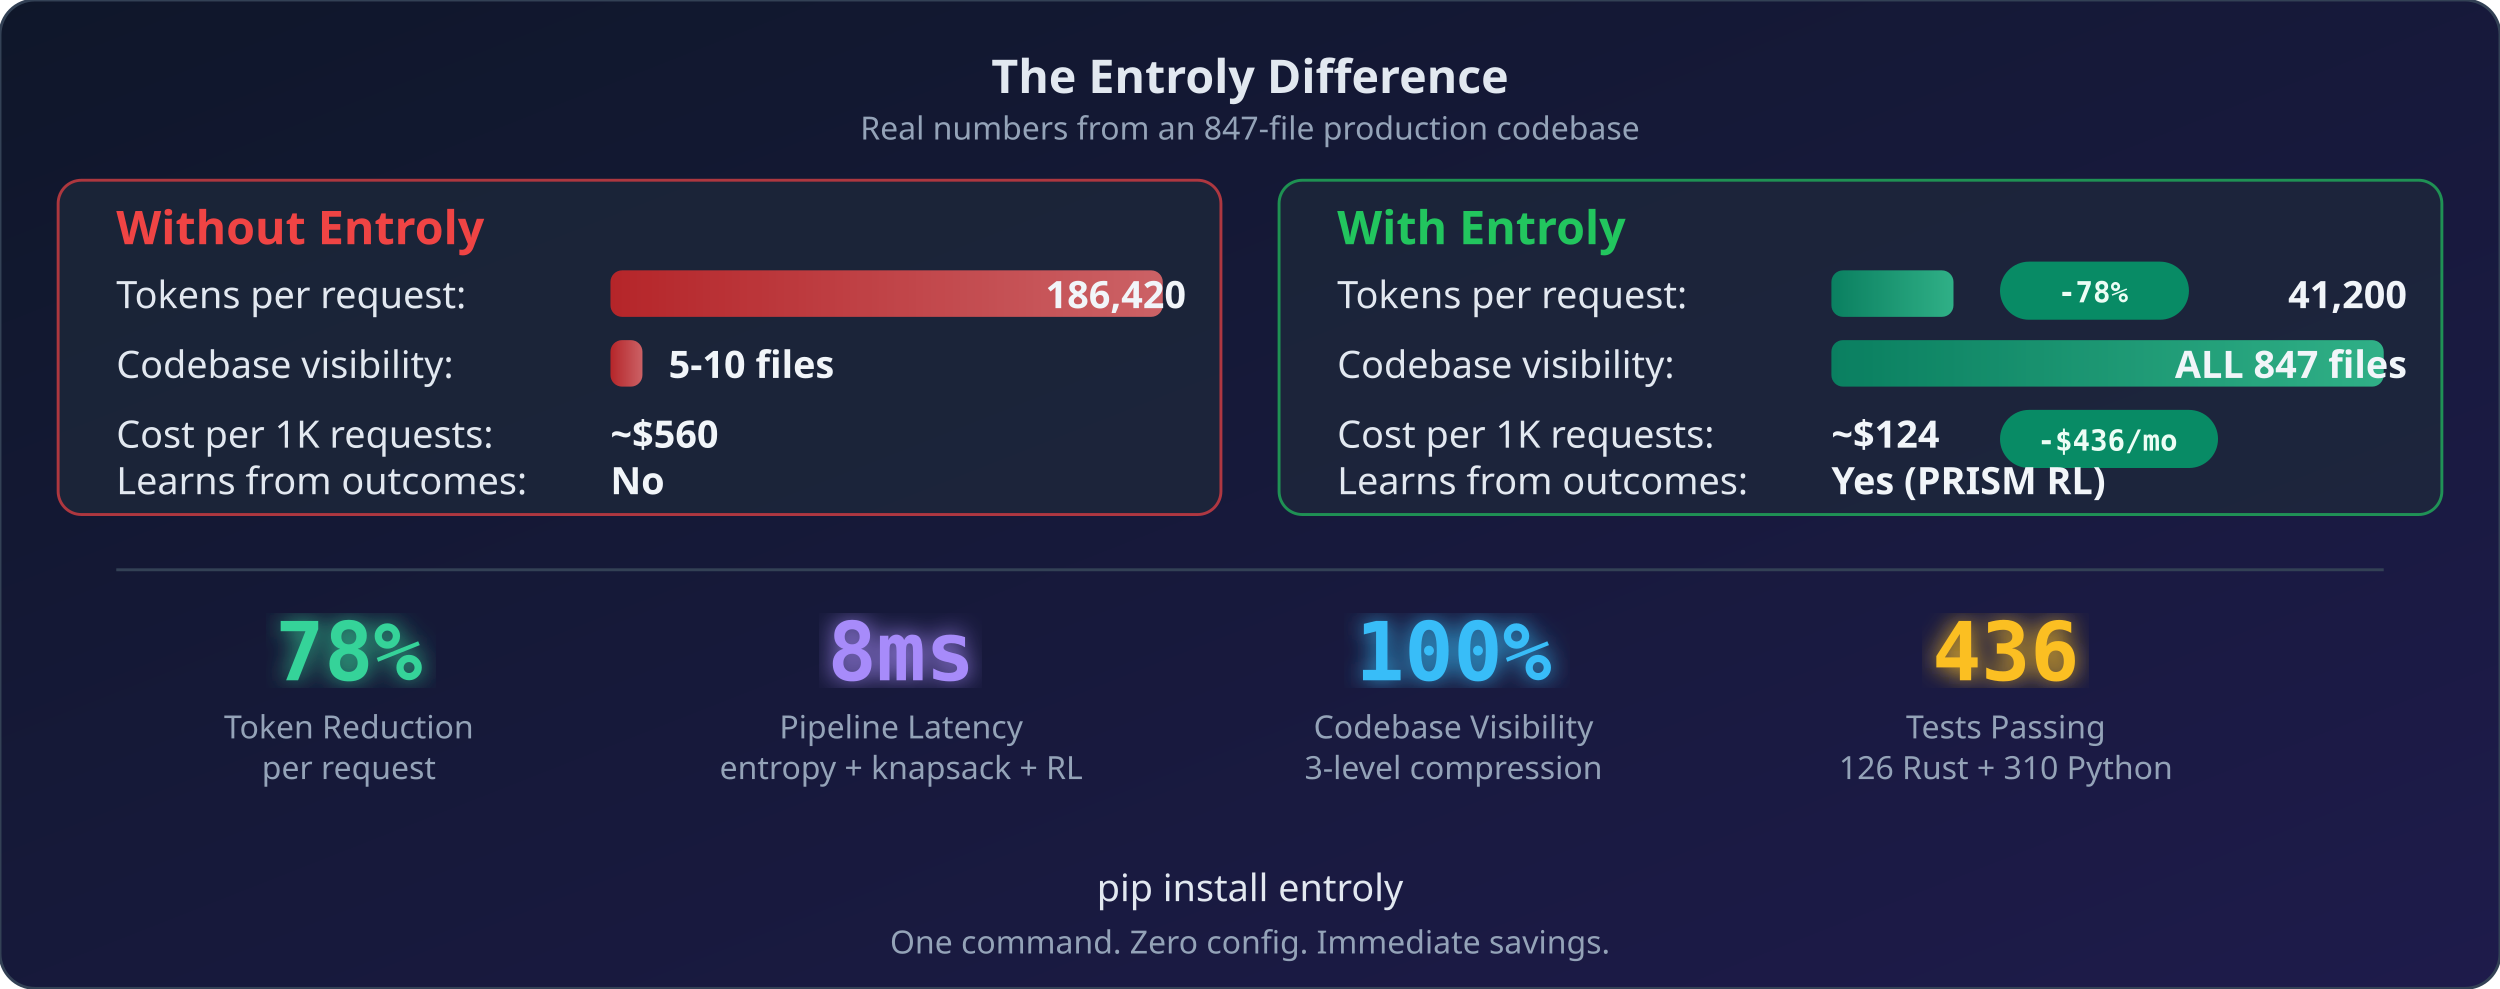
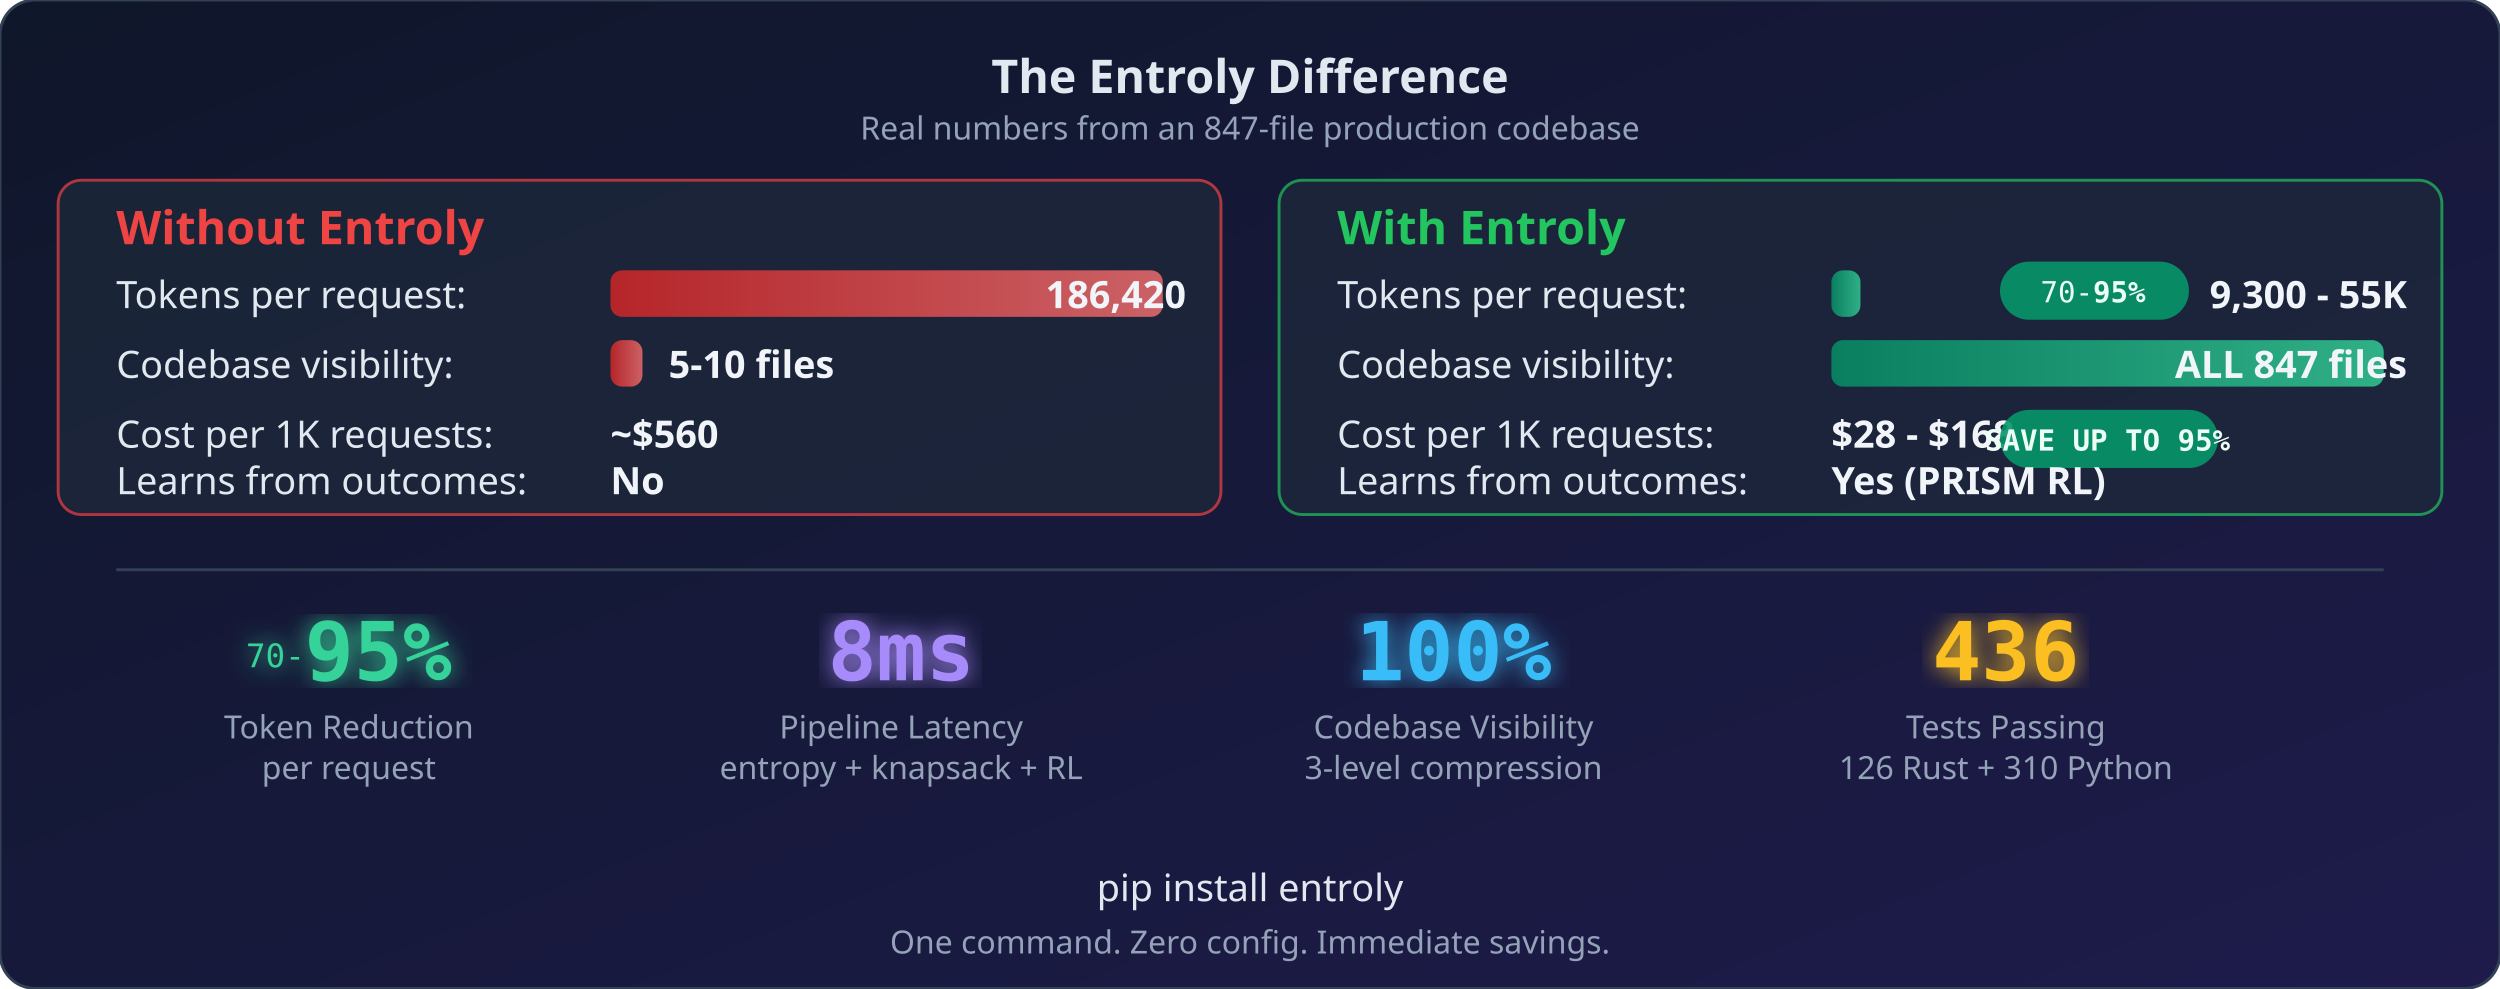
<svg xmlns="http://www.w3.org/2000/svg" viewBox="0 0 860 340" width="860" height="340">
  <defs>
    <style>
      .label { font-family: 'Segoe UI', system-ui, sans-serif; font-size: 13px; fill: #e2e8f0; }
      .label-bold { font-family: 'Segoe UI', system-ui, sans-serif; font-size: 13px; font-weight: 700; fill: #f1f5f9; }
      .metric { font-family: 'JetBrains Mono', monospace; font-size: 28px; font-weight: 700; }
      .metric-sub { font-family: 'Segoe UI', system-ui, sans-serif; font-size: 11px; fill: #94a3b8; }
      .header { font-family: 'Segoe UI', system-ui, sans-serif; font-size: 16px; font-weight: 700; }
      .tag { font-family: 'JetBrains Mono', monospace; font-size: 10px; font-weight: 600; }
    </style>
    <linearGradient id="bg" x1="0" y1="0" x2="1" y2="1">
      <stop offset="0%" stop-color="#0f172a" />
      <stop offset="100%" stop-color="#1e1b4b" />
    </linearGradient>
    <linearGradient id="barGreen" x1="0" y1="0" x2="1" y2="0">
      <stop offset="0%" stop-color="#059669" />
      <stop offset="100%" stop-color="#34d399" />
    </linearGradient>
    <linearGradient id="barRed" x1="0" y1="0" x2="1" y2="0">
      <stop offset="0%" stop-color="#dc2626" />
      <stop offset="100%" stop-color="#f87171" />
    </linearGradient>
    <linearGradient id="barPurple" x1="0" y1="0" x2="1" y2="0">
      <stop offset="0%" stop-color="#7c3aed" />
      <stop offset="100%" stop-color="#a78bfa" />
    </linearGradient>
    <filter id="glow">
      <feGaussianBlur stdDeviation="4" result="blur" />
      <feComposite in="SourceGraphic" in2="blur" operator="over" />
    </filter>
  </defs>
  <rect width="860" height="340" rx="12" fill="url(#bg)" />
  <rect width="860" height="340" rx="12" fill="none" stroke="#334155" stroke-width="1" />
  <text x="430" y="32" text-anchor="middle" class="header" fill="#e2e8f0">The Entroly Difference</text>
  <text x="430" y="48" text-anchor="middle" class="metric-sub">Real numbers from an 847-file production codebase</text>
  <rect x="20" y="62" width="400" height="115" rx="8" fill="#1e293b" stroke="#ef4444" stroke-width="1" opacity="0.7" />
  <text x="40" y="84" class="header" fill="#ef4444">Without Entroly</text>
  <text x="40" y="106" class="label">Tokens per request:</text>
  <rect x="210" y="93" width="190" height="16" rx="4" fill="url(#barRed)" opacity="0.8" />
  <text x="408" y="106" text-anchor="end" class="label-bold" fill="#fca5a5">186,420</text>
  <text x="40" y="130" class="label">Codebase visibility:</text>
  <rect x="210" y="117" width="11" height="16" rx="4" fill="url(#barRed)" opacity="0.8" />
  <text x="230" y="130" class="label-bold" fill="#fca5a5">5-10 files</text>
  <text x="40" y="154" class="label">Cost per 1K requests:</text>
  <text x="210" y="154" class="label-bold" fill="#fca5a5">~$560</text>
  <text x="40" y="170" class="label">Learns from outcomes:</text>
  <text x="210" y="170" class="label-bold" fill="#fca5a5">No</text>
  <rect x="440" y="62" width="400" height="115" rx="8" fill="#1e293b" stroke="#22c55e" stroke-width="1" opacity="0.7" />
  <text x="460" y="84" class="header" fill="#22c55e">With Entroly</text>
  <text x="460" y="106" class="label">Tokens per request:</text>
-   <rect x="630" y="93" width="42" height="16" rx="4" fill="url(#barGreen)" opacity="0.8" />
-   <text x="828" y="106" text-anchor="end" class="label-bold" fill="#86efac">41,200</text>
+   <rect x="630" y="93" width="10" height="16" rx="4" fill="url(#barGreen)" opacity="0.8" />
+   <text x="828" y="106" text-anchor="end" class="label-bold" fill="#86efac">9,300 - 55K</text>
  <rect x="688" y="90" width="65" height="20" rx="10" fill="#059669" opacity="0.9" />
-   <text x="720" y="104" text-anchor="middle" class="tag" fill="#ecfdf5">-78%</text>
+   <text x="720" y="104" text-anchor="middle" class="tag" fill="#ecfdf5">
+     <tspan style="opacity:0.5;font-weight:400">70-</tspan>95%</text>
  <text x="460" y="130" class="label">Codebase visibility:</text>
  <rect x="630" y="117" width="190" height="16" rx="4" fill="url(#barGreen)" opacity="0.8" />
  <text x="828" y="130" text-anchor="end" class="label-bold" fill="#86efac">ALL 847 files</text>
  <text x="460" y="154" class="label">Cost per 1K requests:</text>
-   <text x="630" y="154" class="label-bold" fill="#86efac">~$124</text>
+   <text x="630" y="154" class="label-bold" fill="#86efac">$28 - $168</text>
  <rect x="688" y="141" width="75" height="20" rx="10" fill="#059669" opacity="0.9" />
-   <text x="725" y="155" text-anchor="middle" class="tag" fill="#ecfdf5">-$436/mo</text>
+   <text x="725" y="155" text-anchor="middle" class="tag" fill="#ecfdf5">SAVE UP TO 95%</text>
  <text x="460" y="170" class="label">Learns from outcomes:</text>
  <text x="630" y="170" class="label-bold" fill="#86efac">Yes (PRISM RL)</text>
  <line x1="40" y1="196" x2="820" y2="196" stroke="#334155" stroke-width="1" />
  <g>
-     <text x="120" y="234" text-anchor="middle" class="metric" fill="#34d399" filter="url(#glow)">78%</text>
+     <text x="120" y="234" text-anchor="middle" class="metric" fill="#34d399" filter="url(#glow)">
+       <tspan style="font-size:0.4em;opacity:0.4;font-weight:400;baseline-shift:super">70-</tspan>95%</text>
    <text x="120" y="254" text-anchor="middle" class="metric-sub">Token Reduction</text>
    <text x="120" y="268" text-anchor="middle" class="metric-sub">per request</text>
  </g>
  <g>
    <text x="310" y="234" text-anchor="middle" class="metric" fill="#a78bfa" filter="url(#glow)">8ms</text>
    <text x="310" y="254" text-anchor="middle" class="metric-sub">Pipeline Latency</text>
    <text x="310" y="268" text-anchor="middle" class="metric-sub">entropy + knapsack + RL</text>
  </g>
  <g>
    <text x="500" y="234" text-anchor="middle" class="metric" fill="#38bdf8" filter="url(#glow)">100%</text>
    <text x="500" y="254" text-anchor="middle" class="metric-sub">Codebase Visibility</text>
    <text x="500" y="268" text-anchor="middle" class="metric-sub">3-level compression</text>
  </g>
  <g>
    <text x="690" y="234" text-anchor="middle" class="metric" fill="#fbbf24" filter="url(#glow)">436</text>
    <text x="690" y="254" text-anchor="middle" class="metric-sub">Tests Passing</text>
    <text x="690" y="268" text-anchor="middle" class="metric-sub">126 Rust + 310 Python</text>
  </g>
  <text x="430" y="310" text-anchor="middle" class="label" fill="#64748b">pip install entroly</text>
  <text x="430" y="328" text-anchor="middle" class="metric-sub">One command. Zero config. Immediate savings.</text>
</svg>
